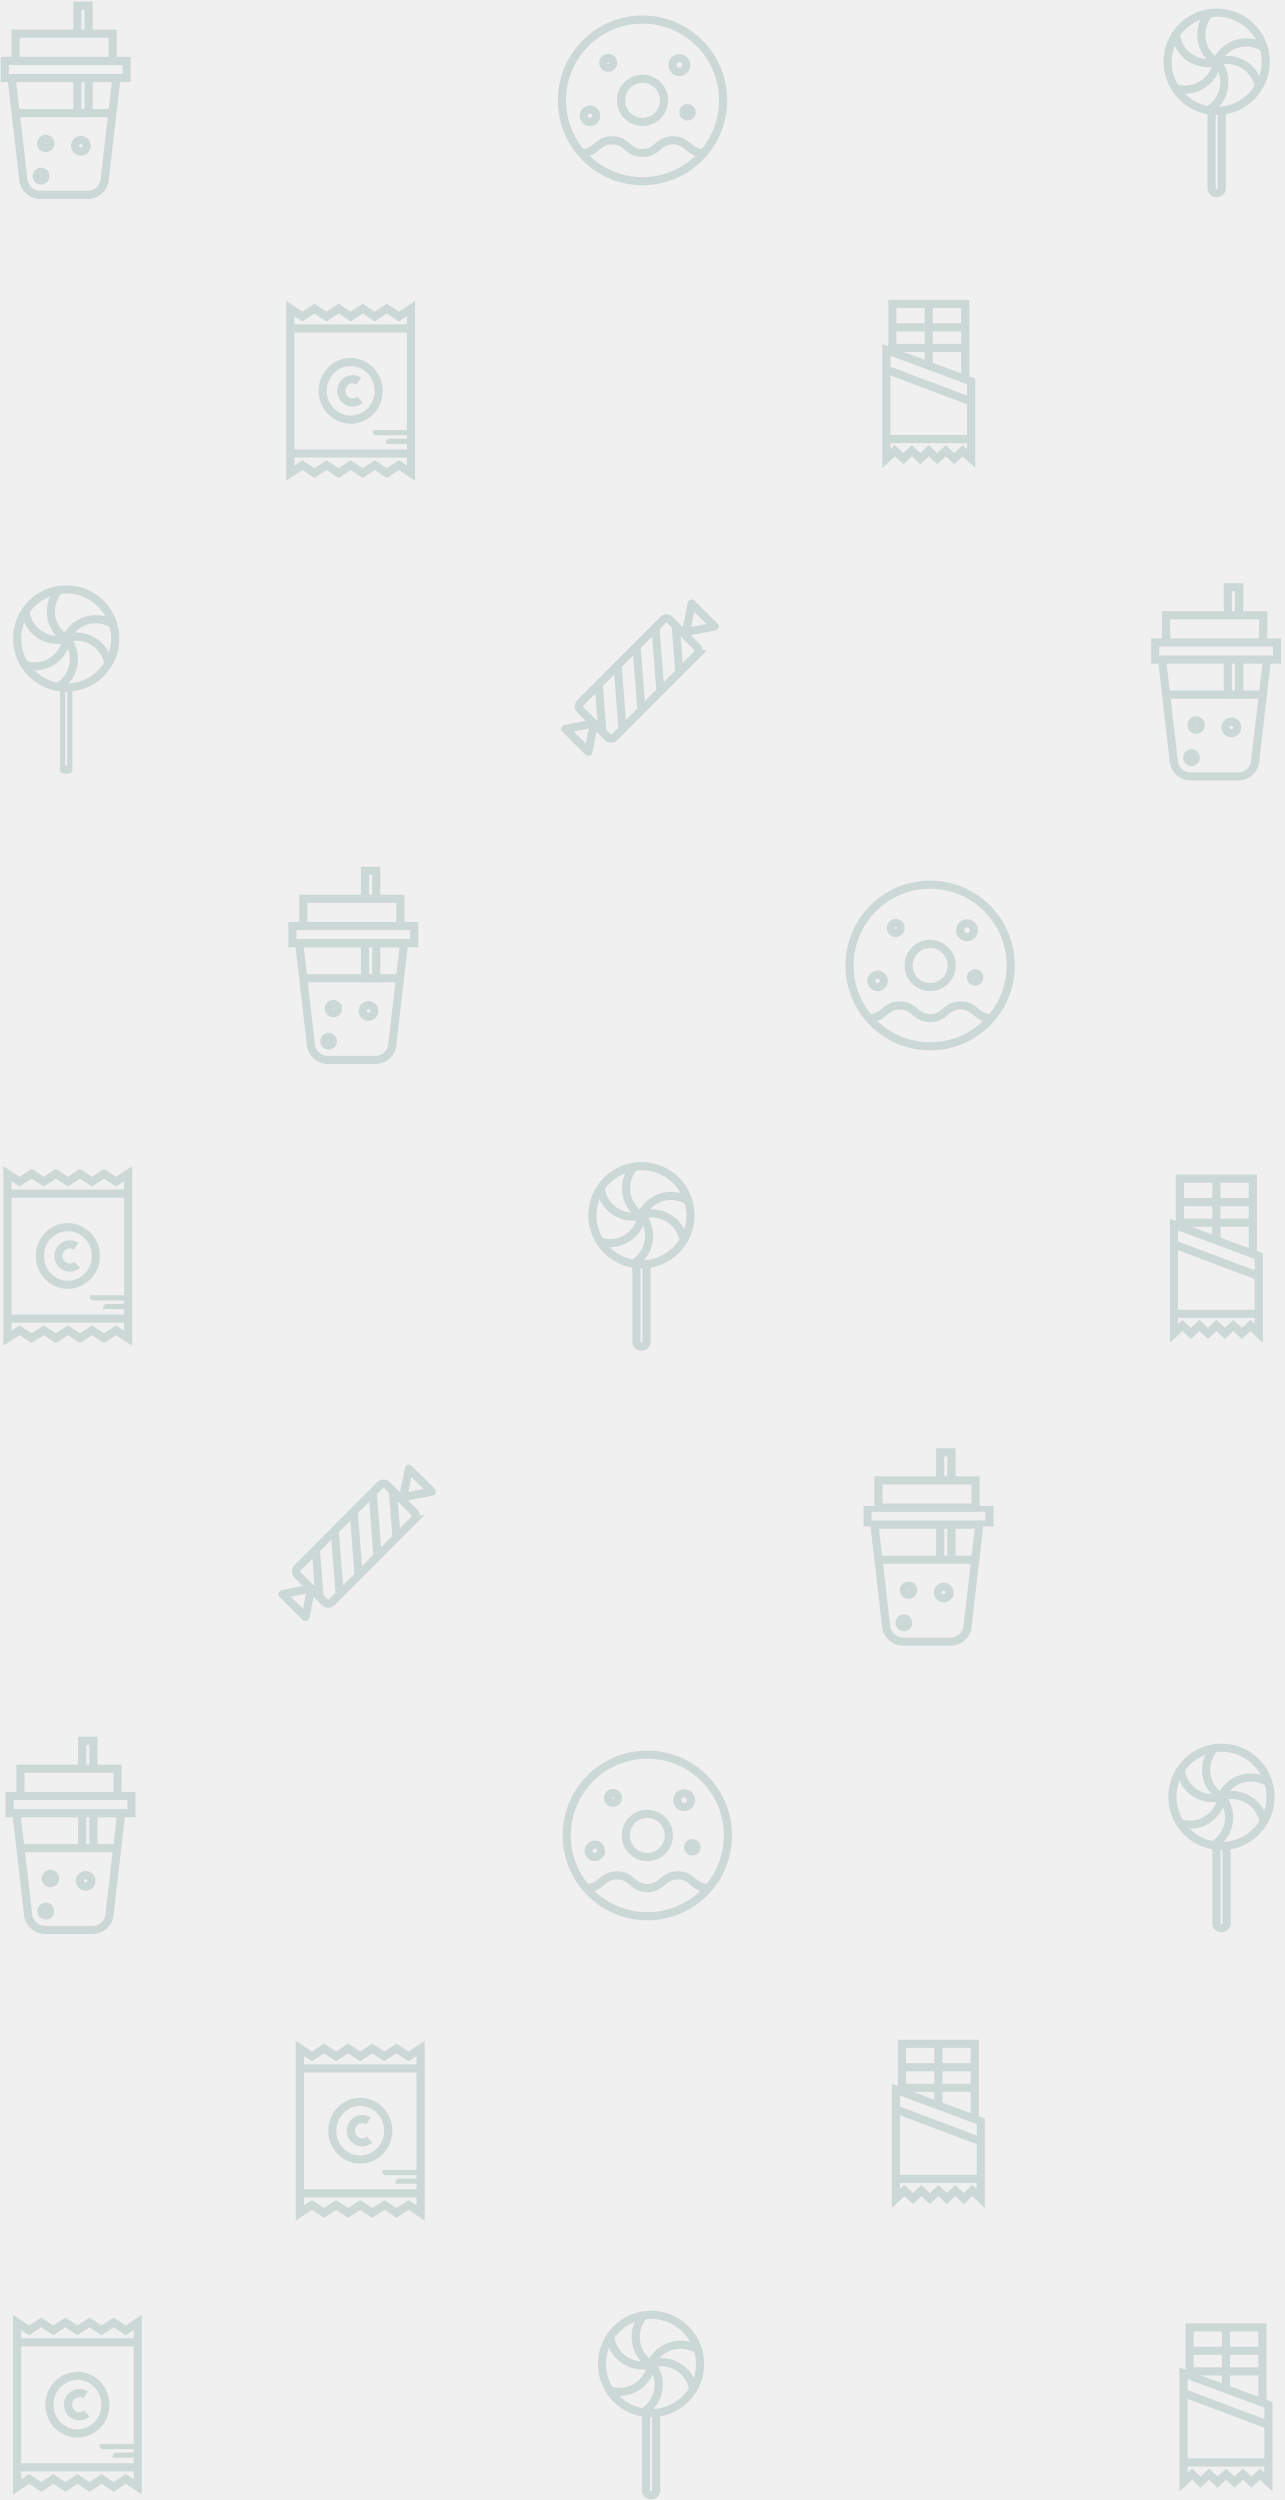
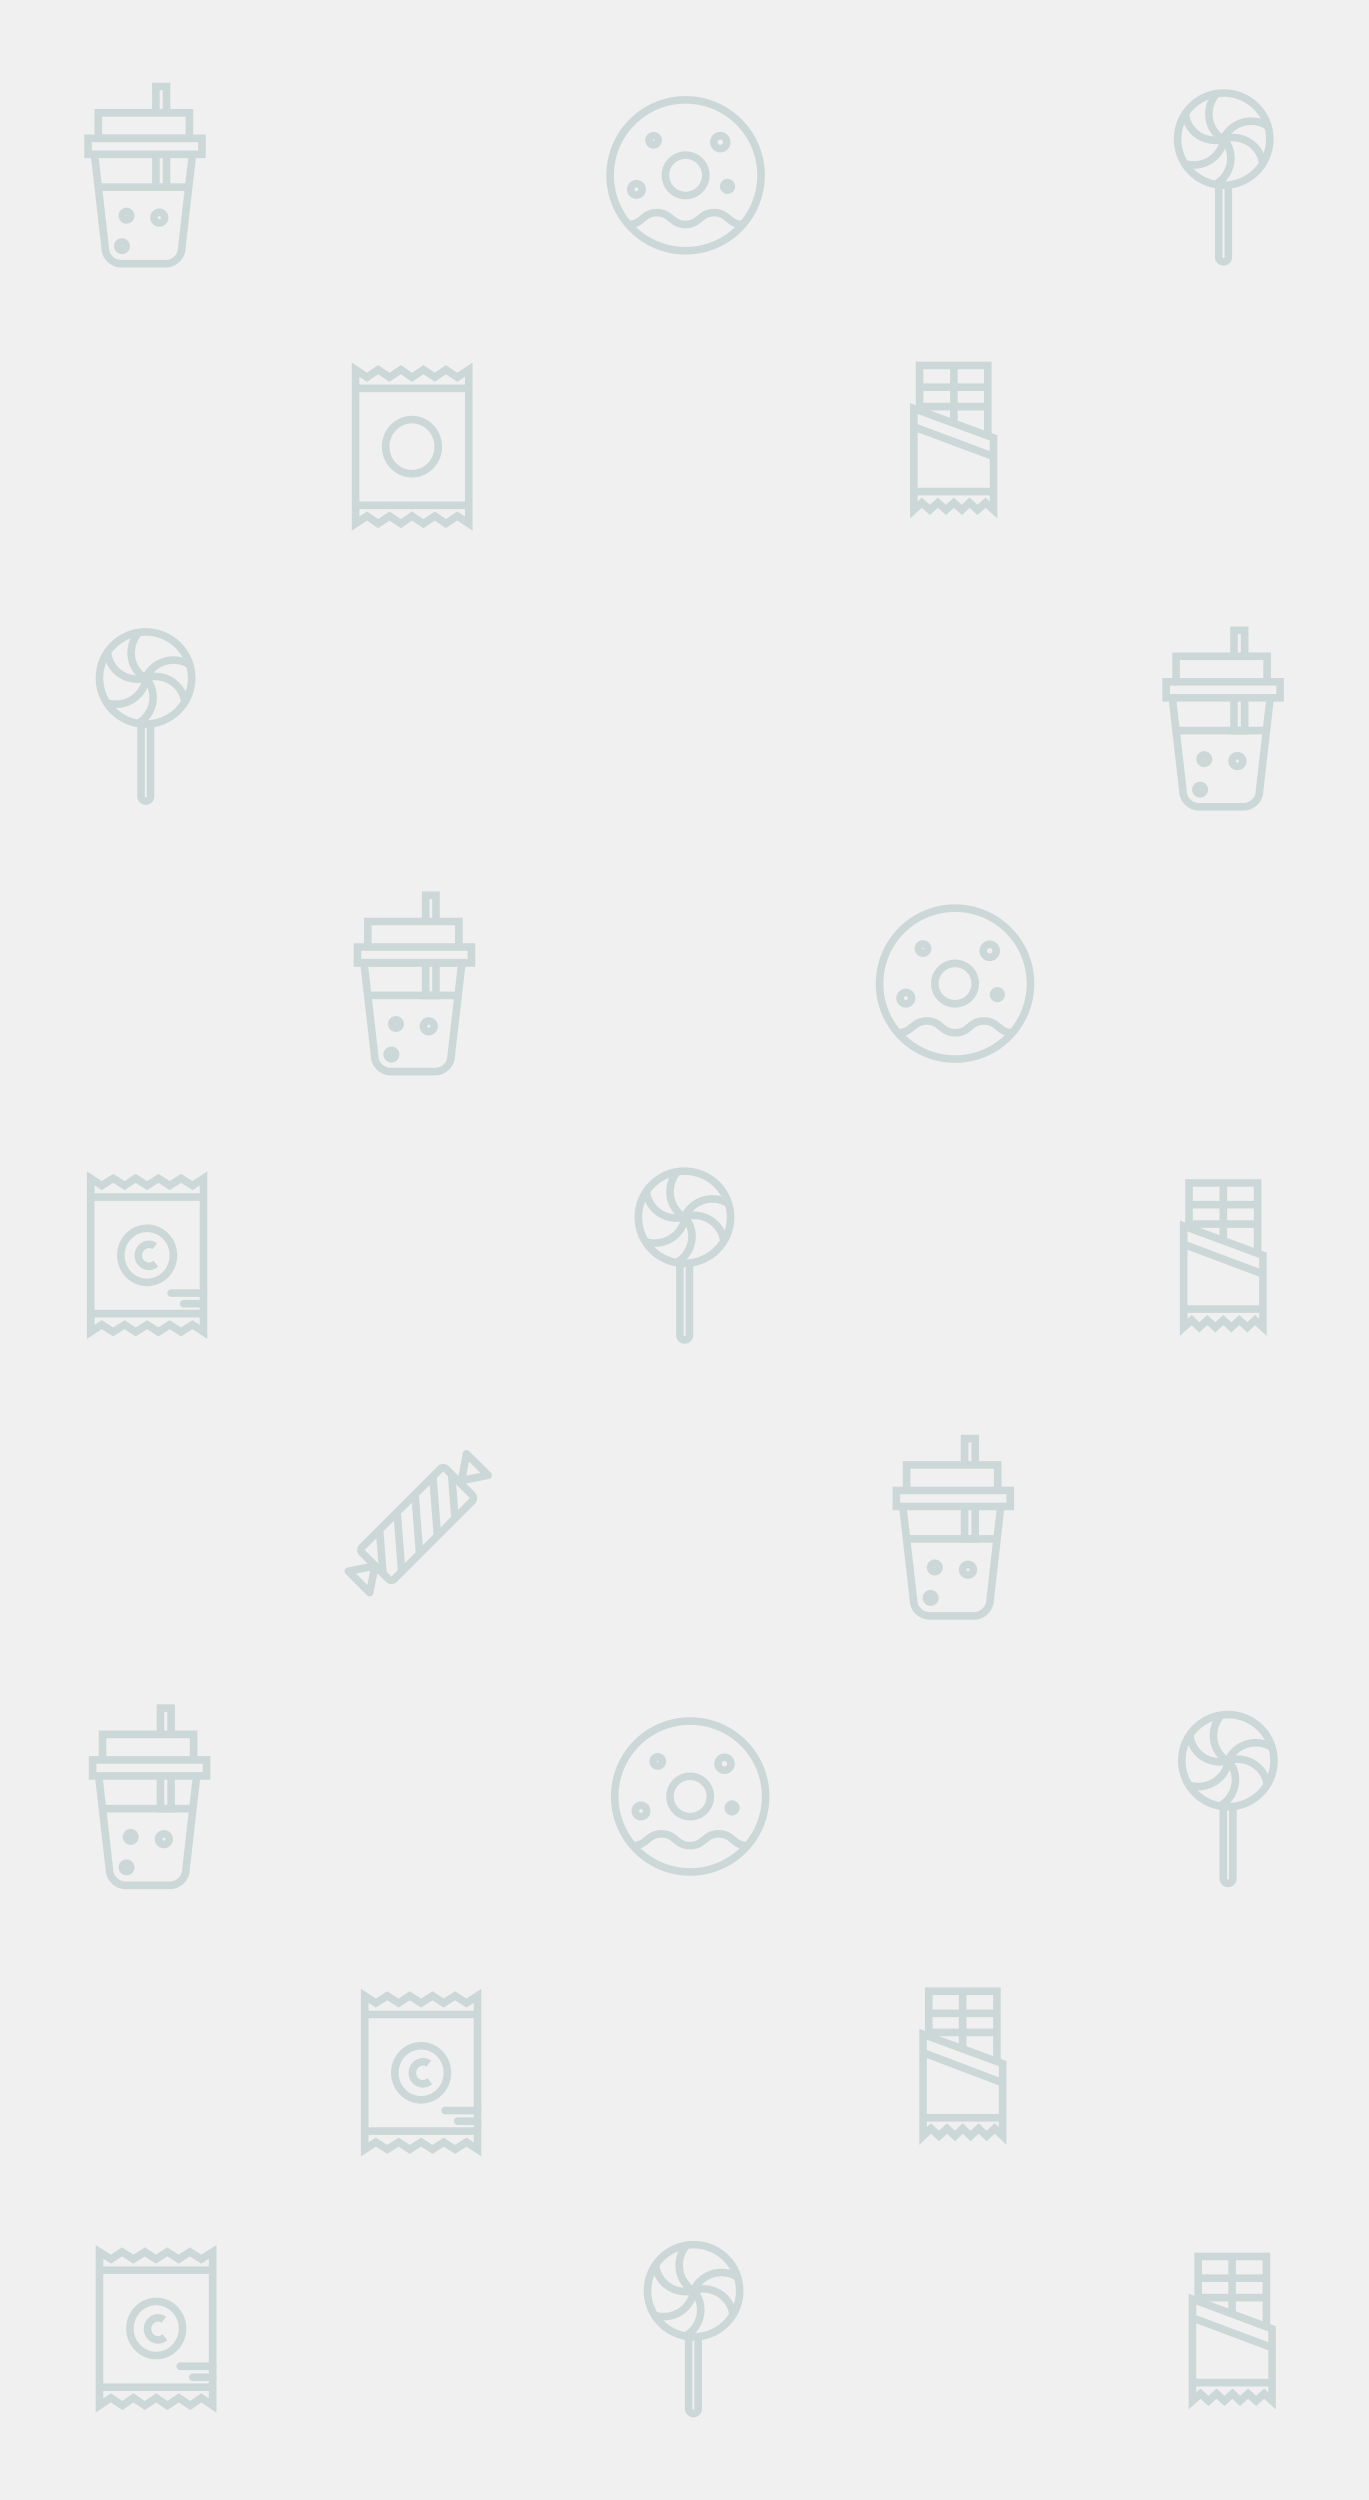
- <svg xmlns="http://www.w3.org/2000/svg" xmlns:xlink="http://www.w3.org/1999/xlink" width="315" height="613" viewBox="0 0 315 613">
-   <defs>
-     <path id="a" d="M0 612.821h314.307V.006H0z" />
-   </defs>
-   <g fill="none" fill-rule="evenodd" opacity=".15">
-     <path d="M147.688 179.471l-.886-11.557M152.638 178.803l-1.19-15.499M157.285 174.192l-1.191-15.54M161.932 169.58l-1.188-15.498M166.58 164.97l-.884-11.527" stroke="#005246" stroke-width="2" />
-     <path stroke="#005246" stroke-width="2" stroke-linecap="round" stroke-linejoin="round" d="M168.228 154.974l7.025-1.365-5.649-5.605zM145.641 177.384l-7.025 1.365 5.649 5.605z" />
-     <g transform="translate(0 .2)">
-       <path d="M2.834 18.937l2.837 24.448c0 2.305 1.877 4.19 4.17 4.19h11.707c2.294 0 4.17-1.885 4.17-4.19l2.837-24.448H2.835z" stroke="#005246" stroke-width="2" />
-       <mask id="b" fill="#fff">
-         <use xlink:href="#a" />
-       </mask>
-       <path stroke="#005246" stroke-width="2" mask="url(#b)" d="M1.175 18.937h29.867V14.74H1.175zM3.83 14.74h23.815V8.055H3.83zM3.83 27.528h23.728" />
-       <path stroke="#005246" stroke-width="2" mask="url(#b)" d="M21.734 8.056V1.185h-2.759v6.87M18.975 18.938v8.59h2.759v-8.59M170.983 160.21l-20.305 20.357c-.457.46-1.205.46-1.662 0l-6.742-6.759a1.186 1.186 0 0 1 0-1.666l20.305-20.357a1.178 1.178 0 0 1 1.663 0l6.74 6.758a1.184 1.184 0 0 1 0 1.667zM177.31 24.411c0-10.943-8.847-19.813-19.76-19.813-10.915 0-19.762 8.87-19.762 19.813s8.847 19.813 19.761 19.813 19.76-8.87 19.76-19.813z" />
-       <path d="M162.829 24.411c0-2.923-2.364-5.293-5.28-5.293a5.286 5.286 0 0 0-5.28 5.293 5.286 5.286 0 0 0 5.28 5.294c2.916 0 5.28-2.37 5.28-5.294zM142.636 37.308c3.73 0 3.73-3.106 7.463-3.106 3.728 0 3.728 3.106 7.457 3.106 3.733 0 3.733-3.106 7.465-3.106 3.733 0 3.733 3.106 7.464 3.106M150.35 15.21c0-.67-.544-1.215-1.212-1.215a1.214 1.214 0 0 0 0 2.43c.668 0 1.212-.544 1.212-1.215zM168.274 15.762c0-.935-.757-1.693-1.69-1.693-.932 0-1.69.758-1.69 1.693 0 .936.758 1.694 1.69 1.694.933 0 1.69-.758 1.69-1.694zM169.596 27.327c0-.57-.46-1.032-1.028-1.032a1.03 1.03 0 0 0 0 2.063 1.03 1.03 0 0 0 1.028-1.031zM146.184 28.184c0-.84-.68-1.521-1.517-1.521a1.52 1.52 0 0 0-1.517 1.521c0 .84.68 1.522 1.517 1.522a1.52 1.52 0 0 0 1.517-1.522zM21.254 35.551c0-.786-.636-1.423-1.42-1.423a1.423 1.423 0 0 0 0 2.847c.784 0 1.42-.638 1.42-1.424zM11.117 42.99a1.054 1.054 0 1 0-2.107 0 1.054 1.054 0 1 0 2.107 0zM12.348 34.985c0-.633-.511-1.145-1.142-1.145-.63 0-1.142.512-1.142 1.145a1.142 1.142 0 1 0 2.284 0zM71.185 109.377v6.431l2.966-1.961 2.96 1.961 2.96-1.961 2.958 1.961 2.956-1.961 2.96 1.961 2.96-1.961 2.958 1.961 2.956-1.961 2.959 1.961V75.462l-2.966 1.961-2.96-1.961-2.96 1.961-2.959-1.961-2.956 1.961-2.96-1.961-2.959 1.961-2.958-1.961-2.956 1.961-2.959-1.961v30.075zM100.777 110.99H71.185M100.777 80.35H71.185" stroke="#005246" stroke-width="2" mask="url(#b)" />
-       <path d="M92.843 95.635c0-3.902-3.072-7.064-6.861-7.064-3.791 0-6.863 3.162-6.863 7.064 0 3.901 3.072 7.063 6.863 7.063 3.789 0 6.861-3.162 6.861-7.063z" stroke="#005246" stroke-width="2" mask="url(#b)" />
-       <path d="M100.777 108.373h-5.18M100.777 105.537h-8.51" stroke="#005246" stroke-width="2" stroke-linecap="round" mask="url(#b)" />
-       <path d="M87.999 93.255a2.715 2.715 0 0 0-1.54-.479c-1.533 0-2.776 1.28-2.776 2.86 0 1.577 1.243 2.858 2.776 2.858.697 0 1.334-.264 1.822-.7M217.333 85.589v26.683l2.084-1.96 2.082 1.96 2.08-1.96 2.08 1.96 2.08-1.96 2.079 1.96 2.08-1.96 2.08 1.96 2.079-1.96 2.078 1.96v-18.95zM238.097 107.455h-20.725M236.67 92.66V74.325H218.8v11.808M227.735 74.325v15.13M236.67 80.065H218.8M236.67 85.113H218.8M217.333 90.408l20.764 7.83M299.576 26.98v18.982a1.18 1.18 0 0 1-1.175 1.178h-.147a1.18 1.18 0 0 1-1.176-1.178V26.859" stroke="#005246" stroke-width="2" mask="url(#b)" />
-       <path d="M310.353 14.948c0-6.66-5.383-12.059-12.025-12.059S286.3 8.288 286.3 14.948c0 6.66 5.385 12.058 12.027 12.058 6.642 0 12.025-5.399 12.025-12.058z" stroke="#005246" stroke-width="2" stroke-linejoin="round" mask="url(#b)" />
-       <path d="M309.77 11.416a7.9 7.9 0 0 0-4.197-1.209c-3.224 0-5.996 1.927-7.245 4.693a7.905 7.905 0 0 1 2.511-.413c3.904 0 7.143 2.82 7.822 6.535M288.336 8.323a7.94 7.94 0 0 0 9.913 6.706 7.897 7.897 0 0 1-1.905-1.695c-2.46-3.036-2.322-7.335.126-10.207" stroke="#005246" stroke-width="2" stroke-linejoin="round" mask="url(#b)" />
-       <path d="M296.39 26.775a7.912 7.912 0 0 0 2.966-3.214 7.99 7.99 0 0 0-.915-8.598 7.948 7.948 0 0 1-10.105 6.495" stroke="#005246" stroke-width="2" stroke-linejoin="round" mask="url(#b)" />
-       <path d="M17.486 168.4v18.981a1.18 1.18 0 0 1-1.175 1.179h-.147a1.18 1.18 0 0 1-1.175-1.179V168.28" stroke="#005246" stroke-width="2" mask="url(#b)" />
-       <path d="M28.264 156.368c0-6.659-5.384-12.057-12.026-12.057-6.642 0-12.027 5.398-12.027 12.057 0 6.66 5.385 12.057 12.027 12.057 6.642 0 12.026-5.397 12.026-12.057z" stroke="#005246" stroke-width="2" stroke-linejoin="round" mask="url(#b)" />
-       <path d="M27.68 152.837a7.9 7.9 0 0 0-4.197-1.21c-3.224 0-5.996 1.928-7.245 4.693a7.904 7.904 0 0 1 2.512-.413c3.903 0 7.143 2.82 7.82 6.535M6.246 149.744a7.94 7.94 0 0 0 9.913 6.706 7.94 7.94 0 0 1-1.904-1.695c-2.461-3.036-2.323-7.335.125-10.207" stroke="#005246" stroke-width="2" stroke-linejoin="round" mask="url(#b)" />
-       <path d="M14.301 168.196a7.93 7.93 0 0 0 2.967-3.214 7.991 7.991 0 0 0-.917-8.599 7.945 7.945 0 0 1-10.105 6.494" stroke="#005246" stroke-width="2" stroke-linejoin="round" mask="url(#b)" />
-       <path d="M284.924 161.536l2.836 24.448c0 2.305 1.877 4.19 4.172 4.19h11.705c2.294 0 4.171-1.885 4.171-4.19l2.837-24.448h-25.721zM283.266 161.536h29.865v-4.196h-29.865zM285.92 157.34h23.814v-6.685H285.92zM285.92 170.127h23.729M303.824 150.654v-6.87h-2.76v6.87" stroke="#005246" stroke-width="2" mask="url(#b)" />
-       <path stroke="#005246" stroke-width="2" mask="url(#b)" d="M301.065 161.537v8.59h2.76v-8.59M303.344 178.15c0-.786-.636-1.424-1.42-1.424-.785 0-1.42.638-1.42 1.425 0 .786.635 1.423 1.42 1.423.784 0 1.42-.637 1.42-1.423zM293.207 185.59a1.054 1.054 0 1 0-2.107 0c0 .582.472 1.056 1.054 1.056.581 0 1.053-.474 1.053-1.056zM294.437 177.583c0-.631-.511-1.145-1.142-1.145-.63 0-1.142.514-1.142 1.145 0 .633.512 1.146 1.142 1.146.63 0 1.142-.513 1.142-1.146zM73.357 231.067l2.836 24.448c0 2.305 1.877 4.191 4.17 4.191H92.07c2.294 0 4.171-1.886 4.171-4.19l2.836-24.449h-25.72z" />
-       <path stroke="#005246" stroke-width="2" mask="url(#b)" d="M71.698 231.068h29.866v-4.197H71.698zM74.353 226.871h23.814v-6.684H74.353zM74.353 239.658H98.08M92.256 220.186v-6.871h-2.758v6.87" />
-       <path stroke="#005246" stroke-width="2" mask="url(#b)" d="M89.498 231.068v8.59h2.758v-8.59M247.832 236.542c0-10.942-8.847-19.813-19.76-19.813-10.915 0-19.762 8.87-19.762 19.813 0 10.942 8.847 19.813 19.762 19.813 10.913 0 19.76-8.87 19.76-19.813z" />
-       <path d="M233.351 236.542c0-2.924-2.364-5.294-5.28-5.294a5.286 5.286 0 0 0-5.28 5.294c0 2.923 2.363 5.294 5.28 5.294 2.916 0 5.28-2.371 5.28-5.294zM213.159 249.439c3.73 0 3.73-3.108 7.462-3.108 3.728 0 3.728 3.108 7.458 3.108 3.733 0 3.733-3.108 7.464-3.108 3.733 0 3.733 3.108 7.465 3.108M220.872 227.34c0-.67-.543-1.214-1.212-1.214a1.214 1.214 0 0 0 0 2.43c.669 0 1.212-.545 1.212-1.215zM238.796 227.893c0-.936-.757-1.694-1.689-1.694-.933 0-1.69.758-1.69 1.694 0 .936.757 1.694 1.69 1.694.932 0 1.69-.758 1.69-1.694zM240.119 239.457c0-.57-.461-1.031-1.029-1.031a1.03 1.03 0 0 0 0 2.062 1.03 1.03 0 0 0 1.029-1.03zM216.706 240.314c0-.839-.679-1.52-1.517-1.52-.837 0-1.516.681-1.516 1.52 0 .84.68 1.522 1.516 1.522a1.52 1.52 0 0 0 1.517-1.522zM91.777 247.682c0-.787-.636-1.424-1.42-1.424a1.423 1.423 0 1 0 0 2.848c.784 0 1.42-.638 1.42-1.424zM81.639 255.122a1.054 1.054 0 1 0-2.106 0c0 .582.471 1.056 1.053 1.056s1.053-.474 1.053-1.056zM82.87 247.115c0-.632-.51-1.146-1.142-1.146-.63 0-1.141.514-1.141 1.146 0 .633.511 1.145 1.141 1.145.631 0 1.143-.512 1.143-1.145zM287.856 300.076V326.762l2.084-1.963 2.081 1.962 2.08-1.962 2.08 1.962 2.08-1.962 2.08 1.962 2.08-1.962 2.079 1.962 2.08-1.962 2.077 1.962V307.81zM308.62 321.942h-20.726" stroke="#005246" stroke-width="2" mask="url(#b)" />
-       <path stroke="#005246" stroke-width="2" mask="url(#b)" d="M307.193 307.147v-18.335H289.32v11.81M298.257 288.813v15.13M307.193 294.552H289.32M307.193 299.601H289.32M287.856 304.895l20.764 7.831M1.838 321.508V327.939l2.966-1.962 2.96 1.962 2.96-1.962 2.958 1.962 2.956-1.962 2.96 1.962 2.96-1.962 2.958 1.962 2.956-1.962 2.959 1.962V287.593l-2.966 1.961-2.96-1.961-2.96 1.961-2.959-1.961-2.956 1.961-2.96-1.961-2.959 1.961-2.958-1.961-2.956 1.961-2.959-1.961v30.074zM31.43 323.12H1.838M31.43 292.48H1.838" />
-       <path d="M23.496 307.765c0-3.9-3.072-7.062-6.861-7.062-3.791 0-6.863 3.161-6.863 7.062 0 3.902 3.072 7.064 6.863 7.064 3.789 0 6.861-3.162 6.861-7.064z" stroke="#005246" stroke-width="2" mask="url(#b)" />
-       <path d="M31.43 320.503h-5.18M31.43 317.668h-8.51" stroke="#005246" stroke-width="2" stroke-linecap="round" mask="url(#b)" />
-       <path d="M18.651 305.385a2.706 2.706 0 0 0-1.54-.478c-1.532 0-2.776 1.28-2.776 2.859 0 1.578 1.244 2.858 2.777 2.858.697 0 1.334-.263 1.821-.7M78.341 391.402l-.886-11.557M83.29 390.734l-1.188-15.499M87.938 386.123l-1.192-15.54M92.586 381.512l-1.189-15.499M97.233 376.901l-.884-11.527" stroke="#005246" stroke-width="2" mask="url(#b)" />
-       <path stroke="#005246" stroke-width="2" stroke-linecap="round" stroke-linejoin="round" mask="url(#b)" d="M98.881 366.905l7.025-1.365-5.65-5.605zM76.294 389.315l-7.025 1.365 5.65 5.605z" />
-       <path d="M101.636 372.34L81.33 392.698c-.457.46-1.205.46-1.662 0l-6.742-6.759a1.186 1.186 0 0 1 0-1.666l20.305-20.358a1.176 1.176 0 0 1 1.662 0l6.742 6.759a1.184 1.184 0 0 1 0 1.666zM214.402 373.666l2.836 24.448c0 2.305 1.877 4.19 4.171 4.19h11.706c2.294 0 4.171-1.885 4.171-4.19l2.836-24.448h-25.72z" stroke="#005246" stroke-width="2" mask="url(#b)" />
-       <path stroke="#005246" stroke-width="2" mask="url(#b)" d="M212.744 373.667h29.865v-4.197h-29.865z" />
-       <path stroke="#005246" stroke-width="2" mask="url(#b)" d="M215.398 369.47h23.814v-6.684h-23.814zM215.398 382.257h23.727M233.302 362.784v-6.87h-2.76v6.87M230.542 373.667v8.59h2.76v-8.59M232.822 390.281c0-.787-.636-1.425-1.421-1.425-.784 0-1.42.638-1.42 1.425 0 .786.636 1.424 1.42 1.424.785 0 1.42-.638 1.42-1.424zM222.684 397.72a1.054 1.054 0 1 0-2.106 0c0 .583.471 1.057 1.053 1.057s1.053-.474 1.053-1.056zM223.915 389.714c0-.632-.511-1.146-1.143-1.146-.63 0-1.14.514-1.14 1.146 0 .633.51 1.145 1.14 1.145.632 0 1.143-.512 1.143-1.145zM158.531 309.82v18.982a1.18 1.18 0 0 1-1.175 1.178h-.147a1.18 1.18 0 0 1-1.176-1.178v-19.103" />
-       <path d="M169.308 297.788c0-6.658-5.383-12.057-12.025-12.057s-12.027 5.399-12.027 12.057c0 6.66 5.385 12.058 12.027 12.058 6.642 0 12.025-5.398 12.025-12.058z" stroke="#005246" stroke-width="2" stroke-linejoin="round" mask="url(#b)" />
-       <path d="M168.725 294.257a7.9 7.9 0 0 0-4.197-1.209c-3.224 0-5.996 1.927-7.245 4.692a7.904 7.904 0 0 1 2.512-.413c3.903 0 7.142 2.82 7.822 6.535M147.292 291.164a7.94 7.94 0 0 0 9.913 6.706 7.922 7.922 0 0 1-1.906-1.695c-2.46-3.036-2.322-7.335.126-10.207" stroke="#005246" stroke-width="2" stroke-linejoin="round" mask="url(#b)" />
-       <path d="M155.346 309.616a7.92 7.92 0 0 0 2.965-3.214 7.989 7.989 0 0 0-.915-8.598 7.944 7.944 0 0 1-10.105 6.494" stroke="#005246" stroke-width="2" stroke-linejoin="round" mask="url(#b)" />
-       <path d="M4.01 444.376l2.836 24.448c0 2.305 1.877 4.191 4.17 4.191h11.707c2.294 0 4.171-1.886 4.171-4.19l2.836-24.449H4.01z" stroke="#005246" stroke-width="2" mask="url(#b)" />
-       <path stroke="#005246" stroke-width="2" mask="url(#b)" d="M2.35 444.377h29.867v-4.197H2.351zM5.006 440.18H28.82v-6.684H5.006zM5.006 452.967h23.727M22.91 433.495v-6.871h-2.76v6.87M20.15 444.377v8.59h2.76v-8.59M178.485 449.85c0-10.941-8.847-19.812-19.76-19.812-10.915 0-19.762 8.87-19.762 19.813 0 10.942 8.847 19.813 19.762 19.813 10.913 0 19.76-8.87 19.76-19.813z" />
-       <path d="M164.004 449.85c0-2.923-2.364-5.293-5.28-5.293a5.286 5.286 0 0 0-5.28 5.294c0 2.923 2.363 5.294 5.28 5.294 2.916 0 5.28-2.371 5.28-5.294zM143.811 462.748c3.731 0 3.731-3.108 7.463-3.108 3.728 0 3.728 3.108 7.458 3.108 3.733 0 3.733-3.108 7.464-3.108 3.733 0 3.733 3.108 7.464 3.108M151.525 440.65c0-.67-.543-1.215-1.212-1.215-.67 0-1.212.544-1.212 1.215 0 .67.542 1.215 1.212 1.215.669 0 1.212-.545 1.212-1.215zM169.45 441.202c0-.936-.758-1.693-1.69-1.693-.933 0-1.69.757-1.69 1.693s.757 1.694 1.69 1.694c.932 0 1.69-.758 1.69-1.694zM170.772 452.766c0-.57-.461-1.031-1.029-1.031a1.03 1.03 0 0 0 0 2.062 1.03 1.03 0 0 0 1.029-1.03zM147.36 453.623c0-.839-.68-1.52-1.518-1.52-.837 0-1.516.681-1.516 1.52 0 .84.68 1.522 1.516 1.522a1.52 1.52 0 0 0 1.517-1.522zM22.43 460.991c0-.787-.636-1.424-1.42-1.424a1.423 1.423 0 1 0 0 2.848c.784 0 1.42-.638 1.42-1.424zM12.292 468.43a1.054 1.054 0 1 0-2.106 0c0 .583.471 1.057 1.053 1.057s1.053-.474 1.053-1.056zM13.524 460.424c0-.632-.512-1.146-1.143-1.146-.63 0-1.141.514-1.141 1.146 0 .633.511 1.145 1.141 1.145.631 0 1.143-.512 1.143-1.145zM300.751 452.419V471.4a1.18 1.18 0 0 1-1.175 1.178h-.147a1.18 1.18 0 0 1-1.175-1.178v-19.103" stroke="#005246" stroke-width="2" mask="url(#b)" />
-       <path d="M311.528 440.387c0-6.658-5.383-12.057-12.025-12.057s-12.026 5.399-12.026 12.057c0 6.66 5.384 12.057 12.026 12.057 6.642 0 12.025-5.397 12.025-12.057z" stroke="#005246" stroke-width="2" stroke-linejoin="round" mask="url(#b)" />
-       <path d="M310.945 436.856a7.9 7.9 0 0 0-4.197-1.209c-3.224 0-5.996 1.927-7.245 4.692a7.904 7.904 0 0 1 2.512-.413c3.903 0 7.142 2.82 7.822 6.535M289.512 433.763a7.94 7.94 0 0 0 9.913 6.706 7.922 7.922 0 0 1-1.905-1.695c-2.46-3.036-2.323-7.335.125-10.207" stroke="#005246" stroke-width="2" stroke-linejoin="round" mask="url(#b)" />
-       <path d="M297.566 452.215a7.92 7.92 0 0 0 2.966-3.214 7.989 7.989 0 0 0-.916-8.598 7.944 7.944 0 0 1-10.105 6.494" stroke="#005246" stroke-width="2" stroke-linejoin="round" mask="url(#b)" />
-       <path stroke="#005246" stroke-width="2" mask="url(#b)" d="M73.536 535.995V542.427l2.965-1.963 2.961 1.963 2.96-1.963 2.958 1.963 2.956-1.963 2.96 1.963 2.96-1.963 2.958 1.963 2.956-1.963 2.958 1.963V502.08l-2.965 1.96-2.96-1.96-2.96 1.96-2.959-1.96-2.956 1.96-2.96-1.96-2.96 1.96-2.958-1.96-2.956 1.96-2.958-1.96v30.074zM103.128 537.608H73.536M103.128 506.968H73.536" />
-       <path d="M95.194 522.253c0-3.901-3.072-7.063-6.862-7.063s-6.863 3.162-6.863 7.063c0 3.902 3.073 7.064 6.863 7.064 3.79 0 6.862-3.162 6.862-7.064z" stroke="#005246" stroke-width="2" mask="url(#b)" />
-       <path d="M103.128 534.99h-5.181M103.128 532.155h-8.51" stroke="#005246" stroke-width="2" stroke-linecap="round" mask="url(#b)" />
-       <path d="M90.35 519.873a2.706 2.706 0 0 0-1.54-.479c-1.533 0-2.777 1.28-2.777 2.86 0 1.577 1.244 2.857 2.777 2.857.697 0 1.334-.263 1.821-.699M219.684 512.207V538.892l2.084-1.963 2.081 1.963 2.08-1.963 2.081 1.963 2.08-1.963 2.079 1.963 2.08-1.963 2.08 1.963 2.079-1.963 2.078 1.963V519.94zM240.448 534.072h-20.725" stroke="#005246" stroke-width="2" mask="url(#b)" />
-       <path stroke="#005246" stroke-width="2" mask="url(#b)" d="M239.021 519.278v-18.335H221.15v11.81M230.086 500.943v15.131M239.021 506.683H221.15M239.021 511.732H221.15M219.684 517.026l20.764 7.83M290.206 581.738V608.424l2.084-1.963 2.082 1.962 2.08-1.962 2.08 1.962 2.08-1.962 2.08 1.962 2.08-1.962 2.079 1.962 2.079-1.962 2.078 1.962V589.471zM310.97 603.604h-20.725" />
-       <path stroke="#005246" stroke-width="2" mask="url(#b)" d="M309.544 588.81v-18.336h-17.872v11.81M300.608 570.475v15.13M309.544 576.214h-17.872M309.544 581.263h-17.872M290.206 586.557l20.764 7.831M4.189 603.17V609.601l2.965-1.962 2.961 1.962 2.96-1.962 2.958 1.962 2.956-1.962 2.96 1.962 2.96-1.962 2.958 1.962 2.956-1.962 2.958 1.962V569.255l-2.965 1.961-2.96-1.96-2.96 1.96-2.959-1.96-2.956 1.96-2.96-1.96-2.96 1.96-2.958-1.96-2.956 1.96-2.958-1.96v30.073zM33.78 604.783H4.19M33.78 574.143H4.19" />
-       <path d="M25.847 589.428c0-3.901-3.072-7.063-6.862-7.063s-6.863 3.162-6.863 7.063c0 3.902 3.073 7.063 6.863 7.063 3.79 0 6.862-3.161 6.862-7.063z" stroke="#005246" stroke-width="2" mask="url(#b)" />
-       <path d="M33.78 602.165H28.6M33.78 599.33h-8.51" stroke="#005246" stroke-width="2" stroke-linecap="round" mask="url(#b)" />
-       <path d="M21.002 587.048a2.706 2.706 0 0 0-1.54-.479c-1.532 0-2.776 1.28-2.776 2.86 0 1.577 1.244 2.857 2.776 2.857.697 0 1.334-.263 1.822-.699M160.882 591.482v18.982a1.18 1.18 0 0 1-1.175 1.179h-.147a1.18 1.18 0 0 1-1.176-1.179v-19.102" stroke="#005246" stroke-width="2" mask="url(#b)" />
-       <path d="M171.659 579.45c0-6.658-5.383-12.057-12.025-12.057s-12.027 5.399-12.027 12.058c0 6.66 5.385 12.057 12.027 12.057 6.642 0 12.025-5.398 12.025-12.057z" stroke="#005246" stroke-width="2" stroke-linejoin="round" mask="url(#b)" />
-       <path d="M171.076 575.92a7.9 7.9 0 0 0-4.197-1.21c-3.225 0-5.996 1.927-7.245 4.692a7.904 7.904 0 0 1 2.511-.412c3.904 0 7.143 2.819 7.822 6.534M149.642 572.826a7.94 7.94 0 0 0 9.913 6.706 7.922 7.922 0 0 1-1.905-1.695c-2.46-3.036-2.322-7.335.126-10.207" stroke="#005246" stroke-width="2" stroke-linejoin="round" mask="url(#b)" />
-       <path d="M157.697 591.278a7.92 7.92 0 0 0 2.965-3.214 7.989 7.989 0 0 0-.915-8.598 7.944 7.944 0 0 1-10.105 6.494" stroke="#005246" stroke-width="2" stroke-linejoin="round" mask="url(#b)" />
+ <svg xmlns="http://www.w3.org/2000/svg" id="Layer_1" viewBox="0 0 359 656">
+   <style>.st0{fill:none}.st1,.st2,.st3,.st4{fill:none;stroke:#015347;stroke-width:2;stroke-miterlimit:10}.st2{stroke-linecap:round}.st3,.st4{stroke-linejoin:round}.st4{stroke-linecap:round}</style>
+   <switch>
+     <g>
+       <path class="st0" d="M0 0h359v656H0z" />
+       <g opacity=".15">
+         <path class="st1" d="M24.8 40.5L27.6 65c0 2.3 1.9 4.2 4.2 4.2h11.7c2.3 0 4.2-1.9 4.2-4.2l2.8-24.5H24.8zM23.1 36.3H53v4.2H23.1z" />
+         <path class="st1" d="M25.8 29.6h23.9v6.7H25.8zM25.8 49.1h23.8M43.7 29.6v-6.9h-2.8v6.9M40.9 40.5v8.6h2.8v-8.6" />
+         <circle class="st1" cx="179.9" cy="46" r="19.8" />
+         <circle class="st1" cx="179.9" cy="46" r="5.3" />
+         <path class="st1" d="M164.9 58.9c3.7 0 3.7-3.1 7.5-3.1 3.7 0 3.7 3.1 7.5 3.1 3.7 0 3.7-3.1 7.5-3.1 3.7 0 3.7 3.1 7.5 3.1" />
+         <circle class="st1" cx="171.5" cy="36.8" r="1.2" />
+         <circle class="st1" cx="189" cy="37.3" r="1.7" />
+         <circle class="st1" cx="190.9" cy="48.9" r="1" />
+         <circle class="st1" cx="167" cy="49.7" r="1.5" />
+         <circle class="st1" cx="41.8" cy="57.1" r="1.4" />
+         <circle class="st1" cx="32" cy="64.6" r="1.1" />
+         <circle class="st1" cx="33.2" cy="56.6" r="1.1" />
+         <path class="st1" d="M93.3 130.9v6.5l3-2 2.9 2 3-2 3 2 2.9-2 3 2 3-2 2.9 2 3-2 3 2V97l-3 2-3-2-2.9 2-3-2-3 2-2.9-2-3 2-3-2-2.9 2-3-2v30.1zM123 132.6H93.3M123 101.9H93.3" />
+         <ellipse class="st1" cx="108.1" cy="117.2" rx="6.9" ry="7.1" />
+         <path class="st1" d="M239.8 107.2V133.8l2.1-1.9 2.1 1.9 2.1-1.9 2.1 1.9 2.1-1.9 2.1 1.9 2-1.9 2.1 1.9 2.1-1.9 2.1 1.9v-18.9zM260.7 129h-20.8M259.2 114.2V95.9h-17.9v11.8M250.3 95.9V111M259.2 101.6h-17.9M259.2 106.7h-17.9M239.8 112l20.9 7.8M322.3 48.5v19c0 .6-.5 1.2-1.2 1.2h-.1c-.6 0-1.2-.5-1.2-1.2V48.4" />
+         <circle class="st3" cx="321.1" cy="36.5" r="12.1" />
+         <path class="st3" d="M332.5 33c-1.2-.8-2.7-1.2-4.2-1.2-3.2 0-6 1.9-7.3 4.7.8-.3 1.6-.4 2.5-.4 3.9 0 7.2 2.8 7.8 6.5M311 29.9c.2 1.4.7 2.8 1.7 4 2 2.5 5.3 3.4 8.2 2.7-.7-.4-1.4-1-1.9-1.7-2.5-3-2.3-7.3.1-10.2" />
+         <path class="st3" d="M319.1 48.3c1.2-.7 2.3-1.8 3-3.2 1.5-2.9 1-6.2-.9-8.6-.1.8-.4 1.6-.8 2.4-1.8 3.5-5.7 5.1-9.4 4.1" />
+         <path class="st1" d="M39.5 190v19c0 .6-.5 1.2-1.2 1.2h-.1c-.6 0-1.2-.5-1.2-1.2v-19.1" />
+         <circle class="st3" cx="38.2" cy="177.9" r="12.1" />
+         <path class="st3" d="M49.7 174.4c-1.2-.8-2.7-1.2-4.2-1.2-3.2 0-6 1.9-7.3 4.7.8-.3 1.6-.4 2.5-.4 3.9 0 7.2 2.8 7.8 6.5M28.2 171.3c.2 1.4.7 2.8 1.7 4 2 2.5 5.3 3.4 8.2 2.7-.7-.4-1.4-1-1.9-1.7-2.5-3-2.3-7.3.1-10.2" />
+         <path class="st3" d="M36.3 189.8c1.2-.7 2.3-1.8 3-3.2 1.5-2.9 1-6.2-.9-8.6-.1.8-.4 1.6-.8 2.4-1.8 3.5-5.7 5.1-9.4 4.1" />
+         <path class="st1" d="M307.6 183.1l2.8 24.4c0 2.3 1.9 4.2 4.2 4.2h11.7c2.3 0 4.2-1.9 4.2-4.2l2.8-24.4h-25.7zM306 178.9h29.9v4.2H306zM308.6 172.2h23.9v6.7h-23.9zM308.6 191.7h23.8M326.6 172.2v-6.8h-2.8v6.8" />
+         <path class="st1" d="M323.8 183.1v8.6h2.8v-8.6" />
+         <circle class="st1" cx="324.7" cy="199.7" r="1.4" />
+         <circle class="st1" cx="314.9" cy="207.2" r="1.1" />
+         <circle class="st1" cx="316" cy="199.2" r="1.1" />
+         <path class="st1" d="M95.5 252.6l2.8 24.4c0 2.3 1.9 4.2 4.2 4.2h11.7c2.3 0 4.2-1.9 4.2-4.2l2.8-24.4H95.5z" />
+         <path class="st1" d="M93.8 248.5h29.9v4.2H93.8zM96.5 241.8h23.9v6.7H96.5zM96.5 261.2h23.8M114.4 241.8v-6.9h-2.7v6.9" />
+         <path class="st1" d="M111.7 252.6v8.6h2.7v-8.6" />
+         <circle class="st1" cx="250.6" cy="258.1" r="19.8" />
+         <circle class="st1" cx="250.6" cy="258.1" r="5.3" />
+         <path class="st1" d="M235.7 271c3.7 0 3.7-3.1 7.5-3.1 3.7 0 3.7 3.1 7.5 3.1 3.7 0 3.7-3.1 7.5-3.1s3.7 3.1 7.5 3.1" />
+         <circle class="st1" cx="242.2" cy="248.9" r="1.2" />
+         <circle class="st1" cx="259.7" cy="249.5" r="1.7" />
+         <circle class="st1" cx="261.7" cy="261" r="1" />
+         <circle class="st1" cx="237.7" cy="261.9" r="1.5" />
+         <circle class="st1" cx="112.5" cy="269.3" r="1.4" />
+         <circle class="st1" cx="102.7" cy="276.7" r="1.1" />
+         <circle class="st1" cx="103.9" cy="268.7" r="1.1" />
+         <path class="st1" d="M310.6 321.7V348.3l2.1-1.9 2 1.9 2.1-1.9 2.1 1.9 2.1-1.9 2.1 1.9 2.1-1.9 2.1 1.9 2-1.9 2.1 1.9v-18.9zM331.4 343.5h-20.8M330 328.7v-18.3h-18v11.8M321 310.4v15.1M330 316.1h-18M330 321.2h-18M310.6 326.5l20.8 7.8M23.8 343.1v6.4l2.9-1.9 3 1.9 3-1.9 2.9 1.9 3-1.9 3 1.9 2.9-1.9 3 1.9 3-1.9 2.9 1.9v-40.3l-2.9 1.9-3-1.9-3 1.9-2.9-1.9-3 1.9-3-1.9-2.9 1.9-3-1.9-3 1.9-2.9-1.9v30.1zM53.4 344.7H23.8M53.4 314.1H23.8" />
+         <ellipse class="st1" cx="38.6" cy="329.4" rx="6.9" ry="7.1" />
+         <path class="st2" d="M53.4 342.1h-5.2M53.4 339.3h-8.5" />
+         <path class="st1" d="M40.6 327c-.4-.3-1-.5-1.5-.5-1.5 0-2.8 1.3-2.8 2.9s1.2 2.9 2.8 2.9c.7 0 1.3-.3 1.8-.7M100.5 413l-.9-11.6M105.4 412.3l-1.2-15.5M110.1 407.7l-1.2-15.5M114.8 403.1l-1.2-15.5M119.4 398.5l-.9-11.5" />
+         <path class="st4" d="M121.1 388.5l7-1.4-5.7-5.6zM98.4 410.9l-7 1.4 5.6 5.6z" />
+         <path class="st1" d="M124 393.8l-20.6 20.6c-.4.4-1 .4-1.4 0l-7-7c-.4-.4-.4-1 0-1.4l20.6-20.6c.4-.4 1-.4 1.4 0l7 7c.3.4.3 1 0 1.4zM236.9 395.3l2.8 24.5c0 2.3 1.9 4.2 4.2 4.2h11.7c2.3 0 4.2-1.9 4.2-4.2l2.8-24.5h-25.7zM235.2 391.1h29.9v4.2h-29.9zM237.9 384.4h23.9v6.7h-23.9zM237.9 403.8h23.8M255.9 384.4v-6.9h-2.8v6.9" />
+         <path class="st1" d="M253.1 395.3v8.5h2.8v-8.5" />
+         <circle class="st1" cx="254" cy="411.9" r="1.4" />
+         <circle class="st1" cx="244.2" cy="419.3" r="1.1" />
+         <circle class="st1" cx="245.3" cy="411.3" r="1.1" />
+         <path class="st1" d="M180.9 331.4v19c0 .6-.5 1.2-1.2 1.2h-.1c-.6 0-1.2-.5-1.2-1.2v-19.1" />
+         <circle class="st3" cx="179.6" cy="319.4" r="12.1" />
+         <path class="st3" d="M191.1 315.8c-1.2-.8-2.7-1.2-4.2-1.2-3.2 0-6 1.9-7.3 4.7.8-.3 1.6-.4 2.5-.4 3.9 0 7.2 2.8 7.8 6.5M169.6 312.7c.2 1.4.7 2.8 1.7 4 2 2.5 5.3 3.4 8.2 2.7-.7-.4-1.4-1-1.9-1.7-2.5-3-2.3-7.3.1-10.2" />
+         <path class="st3" d="M177.7 331.2c1.2-.7 2.3-1.8 3-3.2 1.5-2.9 1-6.2-.9-8.6-.1.8-.4 1.6-.8 2.4-1.8 3.5-5.7 5.1-9.4 4.1" />
+         <path class="st1" d="M25.9 466l2.8 24.5c0 2.3 1.9 4.2 4.2 4.2h11.7c2.3 0 4.2-1.9 4.2-4.2l2.8-24.5H25.9zM24.3 461.8h29.9v4.2H24.3zM26.9 455.1h23.9v6.7H26.9zM26.9 474.6h23.8M44.9 455.1v-6.9h-2.8v6.9" />
+         <path class="st1" d="M42.1 466v8.6h2.8V466" />
+         <circle class="st1" cx="181.1" cy="471.4" r="19.8" />
+         <circle class="st1" cx="181.1" cy="471.4" r="5.3" />
+         <path class="st1" d="M166.1 484.3c3.7 0 3.7-3.1 7.5-3.1 3.7 0 3.7 3.1 7.5 3.1 3.7 0 3.7-3.1 7.5-3.1s3.7 3.1 7.5 3.1" />
+         <circle class="st1" cx="172.6" cy="462.2" r="1.2" />
+         <circle class="st1" cx="190.1" cy="462.8" r="1.7" />
+         <circle class="st1" cx="192.1" cy="474.4" r="1" />
+         <circle class="st1" cx="168.2" cy="475.2" r="1.5" />
+         <circle class="st1" cx="43" cy="482.6" r="1.4" />
+         <circle class="st1" cx="33.2" cy="490" r="1.1" />
+         <circle class="st1" cx="34.3" cy="482" r="1.1" />
+         <path class="st1" d="M323.5 474v19c0 .6-.5 1.2-1.2 1.2h-.1c-.6 0-1.2-.5-1.2-1.2v-19.1" />
+         <g>
+           <circle class="st3" cx="322.2" cy="462" r="12.1" />
+           <path class="st3" d="M333.7 458.5c-1.2-.8-2.7-1.2-4.2-1.2-3.2 0-6 1.9-7.3 4.7.8-.3 1.6-.4 2.5-.4 3.9 0 7.2 2.8 7.8 6.5M312.2 455.4c.2 1.4.7 2.8 1.7 4 2 2.5 5.3 3.4 8.2 2.7-.7-.4-1.4-1-1.9-1.7-2.5-3-2.3-7.3.1-10.2" />
+           <path class="st3" d="M320.3 473.8c1.2-.7 2.3-1.8 3-3.2 1.5-2.9 1-6.2-.9-8.6-.1.8-.4 1.6-.8 2.4-1.8 3.5-5.7 5.1-9.4 4.1" />
+         </g>
+         <path class="st1" d="M95.7 557.6v6.4l2.9-1.9 3 1.9 3-1.9 2.9 1.9 3-1.9 3 1.9 2.9-1.9 3 1.9 3-1.9 2.9 1.9v-40.3l-2.9 1.9-3-1.9-3 1.9-2.9-1.9-3 1.9-3-1.9-2.9 1.9-3-1.9-3 1.9-2.9-1.9v30.1zM125.3 559.2H95.7M125.3 528.6H95.7" />
+         <ellipse class="st1" cx="110.5" cy="543.9" rx="6.9" ry="7.1" />
+         <path class="st2" d="M125.3 556.6h-5.2M125.3 553.8h-8.5" />
+         <path class="st1" d="M112.5 541.5c-.4-.3-1-.5-1.5-.5-1.5 0-2.8 1.3-2.8 2.9s1.2 2.9 2.8 2.9c.7 0 1.3-.3 1.8-.7M242.2 533.8V560.5l2.1-2 2.1 2 2.1-2 2.1 2 2-2 2.1 2 2.1-2 2.1 2 2.1-2 2.1 2v-19zM263 555.7h-20.8" />
+         <path class="st1" d="M261.6 540.9v-18.4h-17.9v11.9M252.6 522.5v15.2M261.6 528.3h-17.9M261.6 533.3h-17.9M242.2 538.6l20.8 7.9M312.9 603.3V630l2.1-1.9 2.1 1.9 2.1-1.9 2.1 1.9 2.1-1.9 2 1.9 2.1-1.9 2.1 1.9 2.1-1.9 2.1 1.9v-18.9zM333.7 625.2H313" />
+         <path class="st1" d="M332.3 610.4v-18.3h-17.9v11.8M323.3 592.1v15.1M332.3 597.8h-17.9M332.3 602.9h-17.9M312.9 608.2l20.8 7.8M26.1 624.8v6.4l3-2 3 2 2.9-2 3 2 3-2 2.9 2 3-2 3 2 2.9-2 3 2v-40.3l-3 1.9-3-1.9-2.9 1.9-3-1.9-3 1.9-2.9-1.9-3 1.9-3-1.9-2.9 1.9-3-1.9v30zM55.8 626.4H26.1M55.8 595.7H26.1" />
+         <ellipse class="st1" cx="41" cy="611" rx="6.9" ry="7.1" />
+         <path class="st2" d="M55.8 623.8h-5.2M55.8 620.9h-8.5" />
+         <path class="st1" d="M43 608.7c-.4-.3-1-.5-1.5-.5-1.5 0-2.8 1.3-2.8 2.9 0 1.6 1.2 2.9 2.8 2.9.7 0 1.3-.3 1.8-.7M183.2 613.1v19c0 .6-.5 1.2-1.2 1.2h-.1c-.6 0-1.2-.5-1.2-1.2V613" />
+         <g>
+           <circle class="st3" cx="182" cy="601.1" r="12.1" />
+           <path class="st3" d="M193.5 597.5c-1.2-.8-2.7-1.2-4.2-1.2-3.2 0-6 1.9-7.3 4.7.8-.3 1.6-.4 2.5-.4 3.9 0 7.2 2.8 7.8 6.5M172 594.4c.2 1.4.7 2.8 1.7 4 2 2.5 5.3 3.4 8.2 2.7-.7-.4-1.4-1-1.9-1.7-2.5-3-2.3-7.3.1-10.2M180 612.9c1.2-.7 2.3-1.8 3-3.2 1.5-2.9 1-6.2-.9-8.6-.1.8-.4 1.6-.8 2.4-1.8 3.5-5.7 5.1-9.4 4.1" />
+         </g>
+       </g>
    </g>
-   </g>
+   </switch>
</svg>
